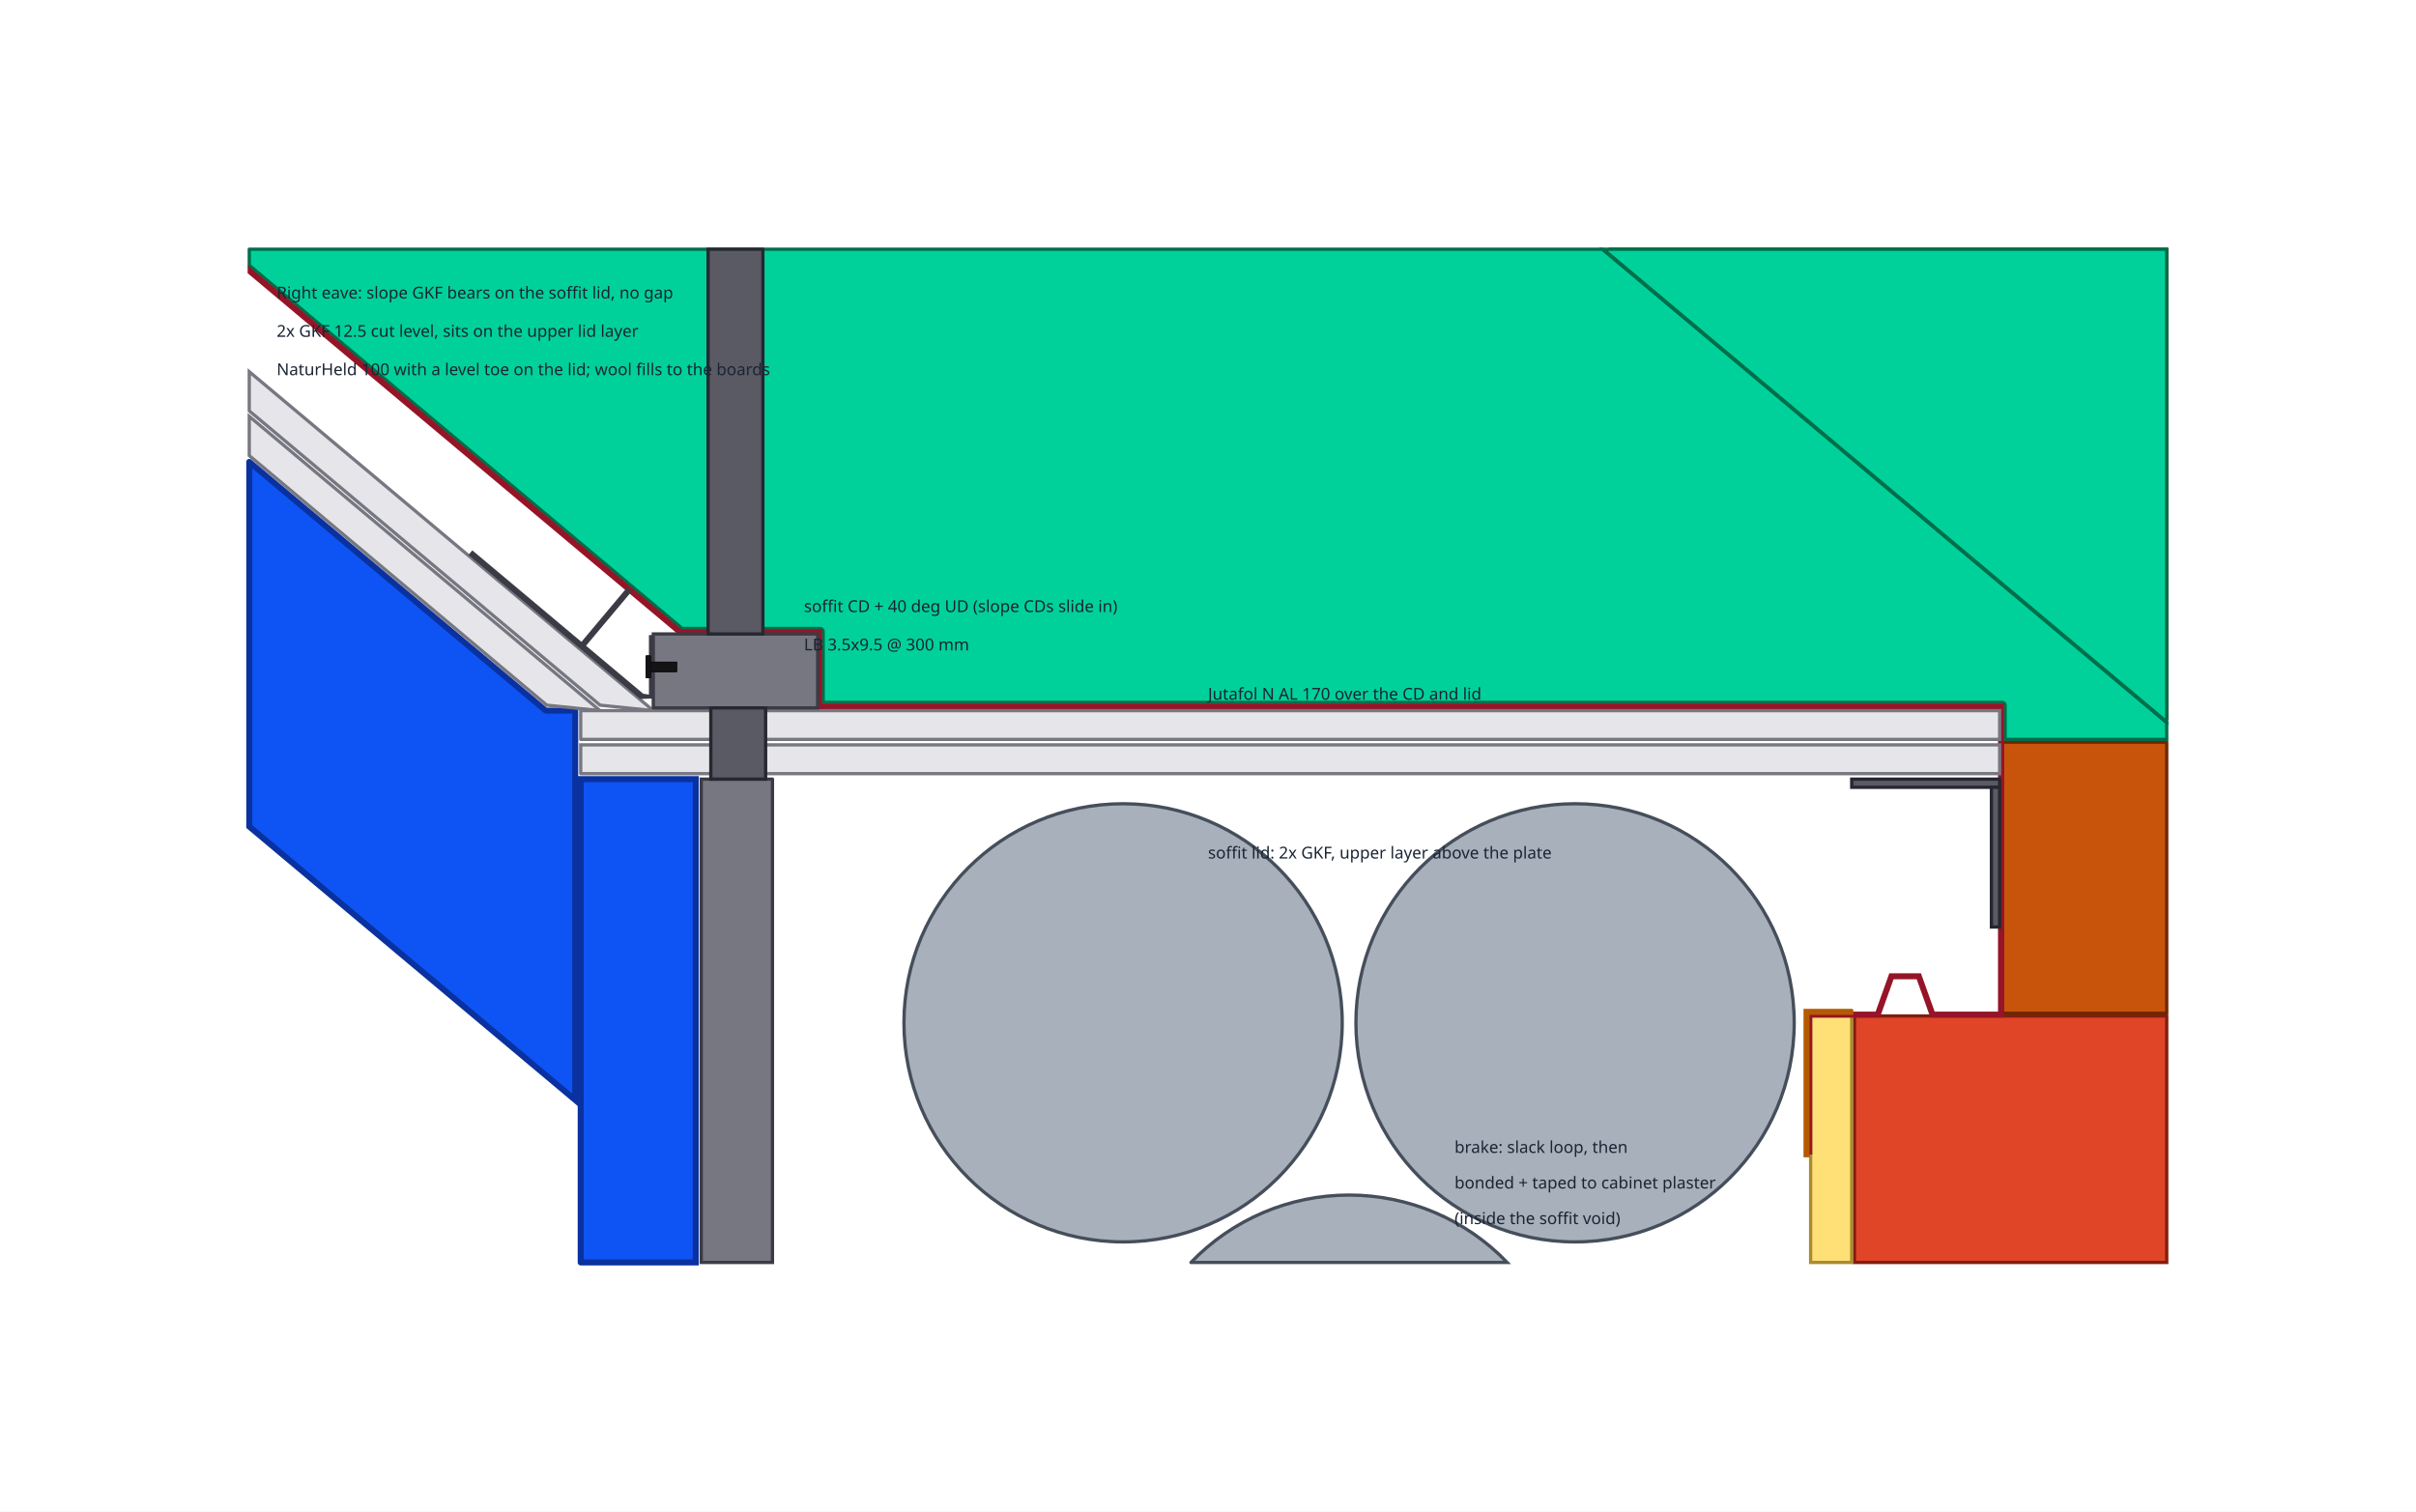
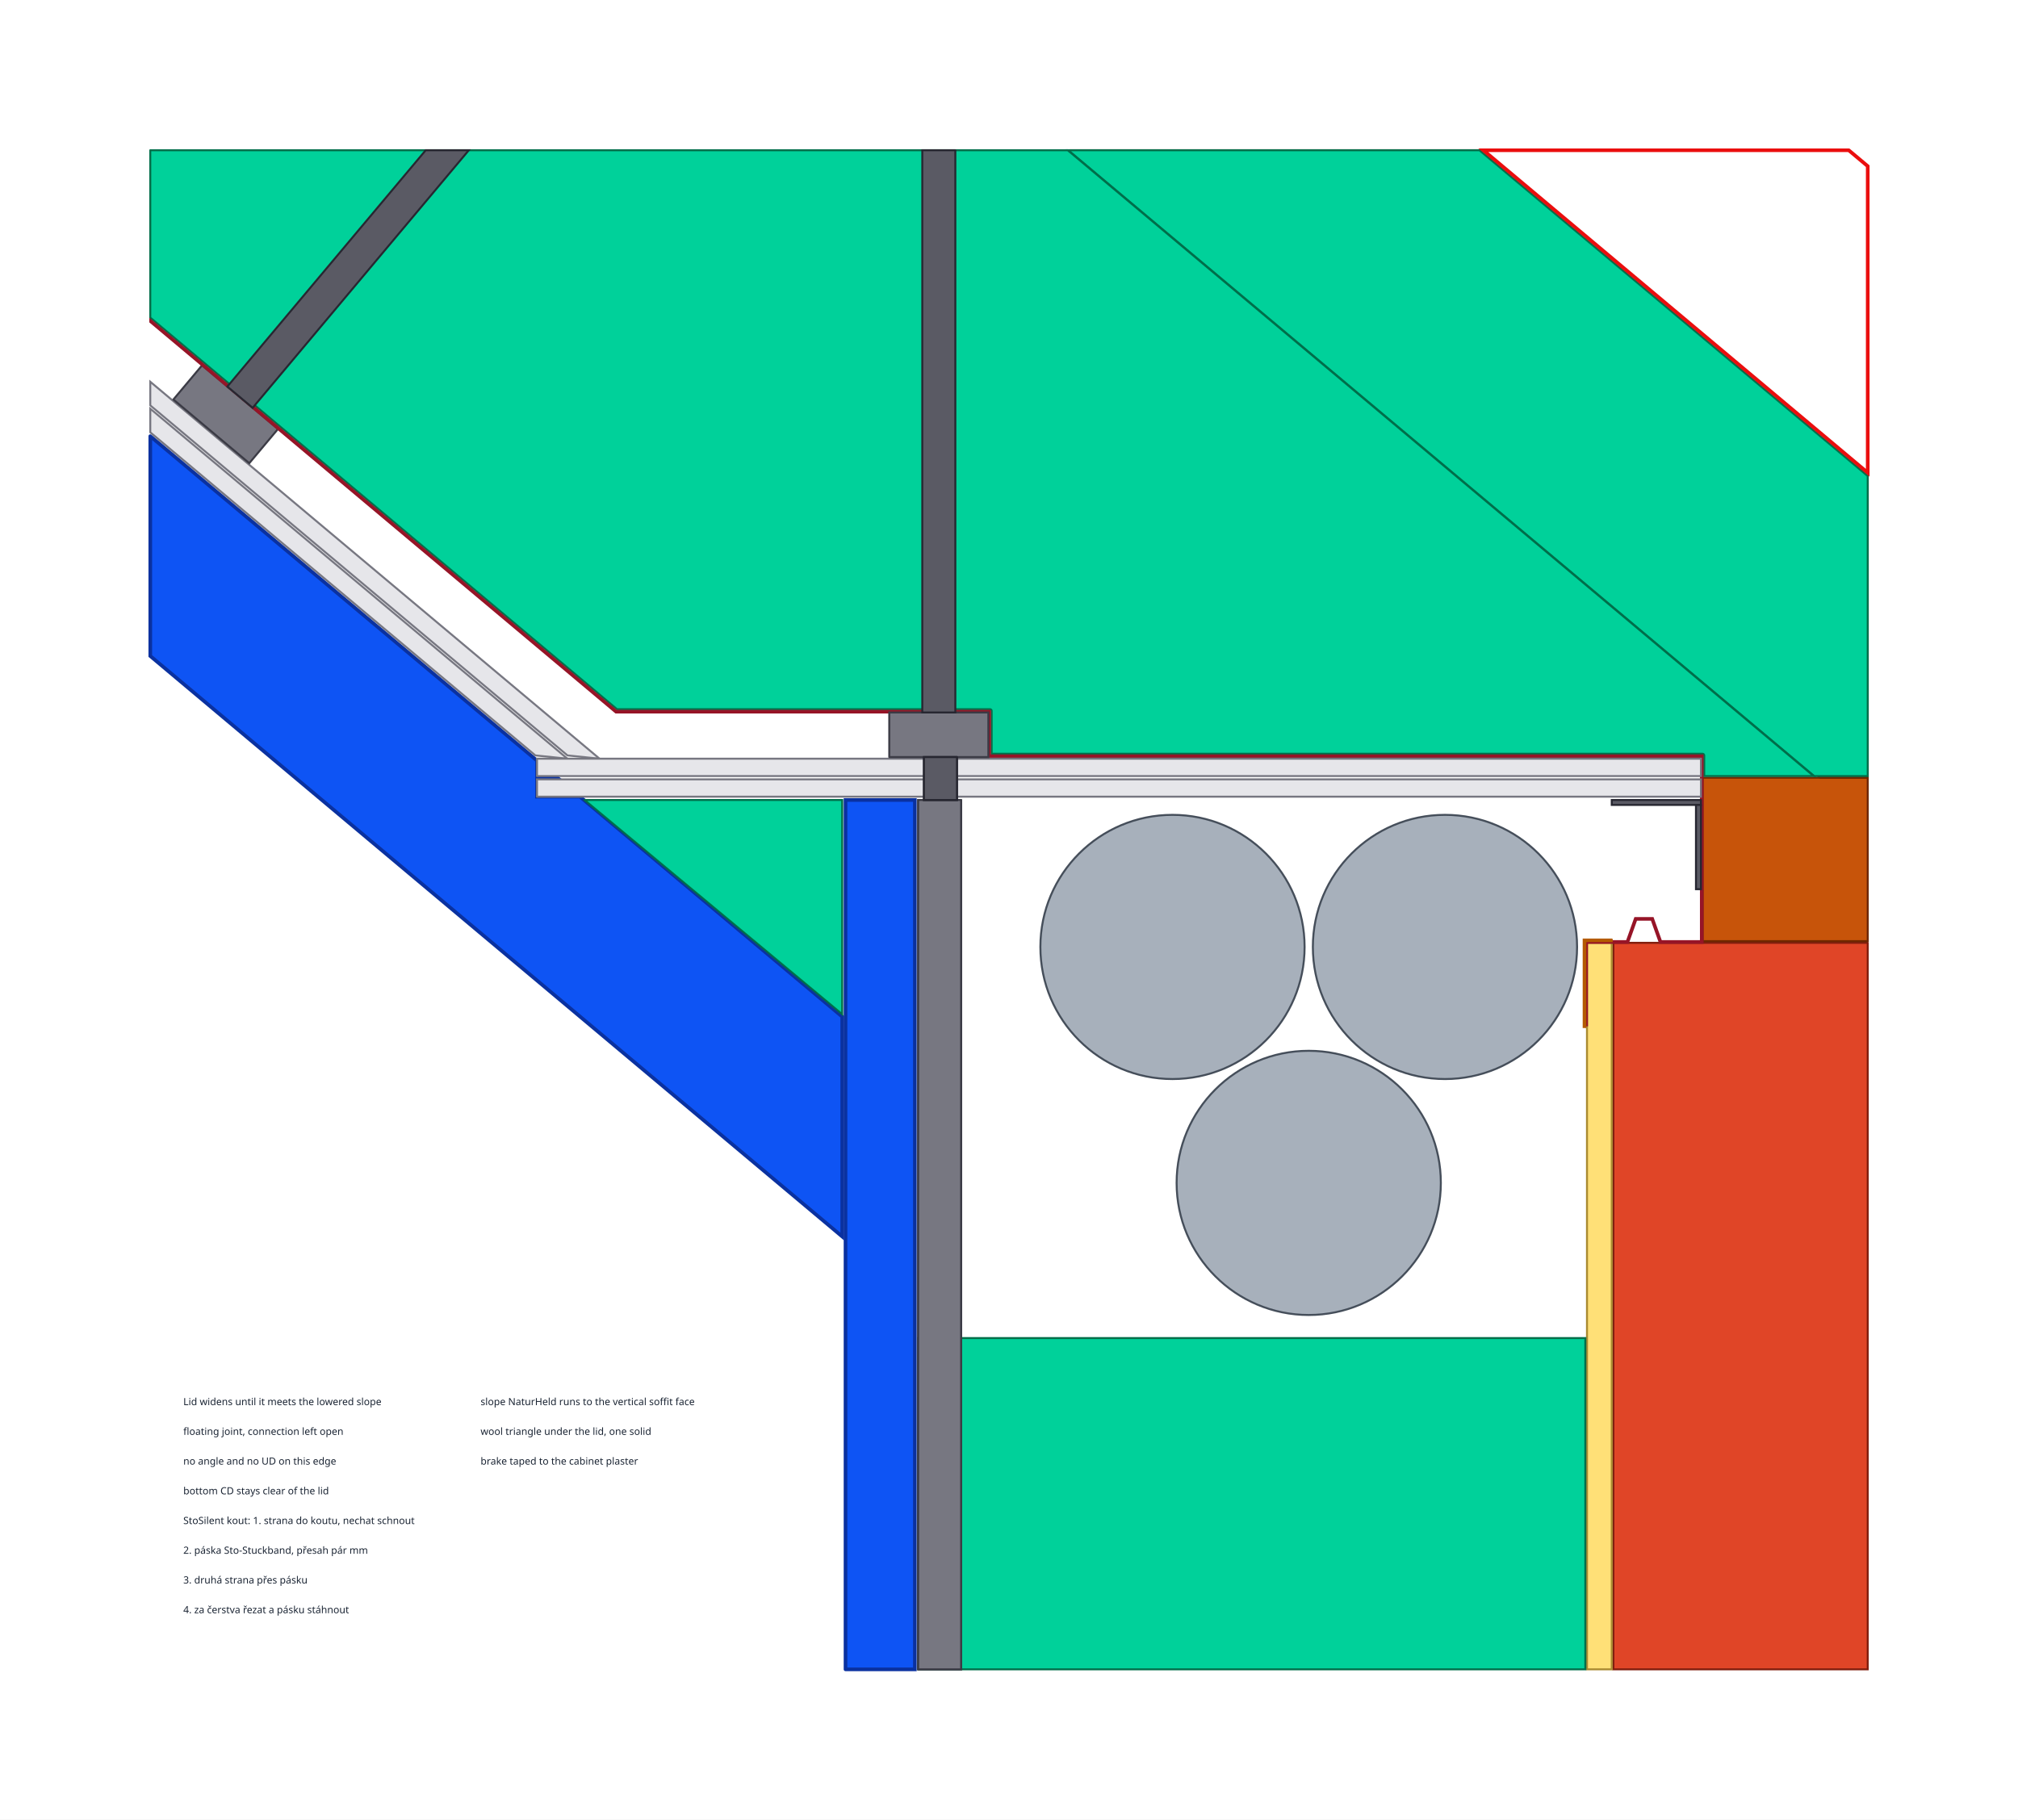
- <svg xmlns="http://www.w3.org/2000/svg" width="882.0mm" height="552.0mm" viewBox="4689.0 -3571.0 882.0 552.0" version="1.1">
-   <rect x="4689.0" y="-3571.0" width="882.0" height="552.0" fill="#ffffff" />
+ <svg xmlns="http://www.w3.org/2000/svg" width="1222.0mm" height="1102.0mm" viewBox="4389.0 -3771.0 1222.0 1102.0" version="1.1">
+   <rect x="4389.0" y="-3771.0" width="1222.0" height="1102.0" fill="#ffffff" />
  <g transform="scale(1,-1)" stroke-linecap="round">
    <g fill="rgb(224,69,39)" stroke="rgb(129,30,14)" stroke-width="1.200" id="masonry">
-       <path d="M 5480.0,3200.0 L 5366.0,3200.0 L 5366.0,3110.0 L 5480.0,3110.0 L 5480.0,3200.0" />
+       <path d="M 5520.0,3200.0 L 5366.0,3200.0 L 5366.0,2760.0 L 5520.0,2760.0 L 5520.0,3200.0" />
    </g>
    <g fill="rgb(255,224,119)" stroke="rgb(170,139,49)" stroke-width="1.200" id="plaster">
-       <path d="M 5365.0,3200.0 L 5350.0,3200.0 L 5350.0,3110.0 L 5365.0,3110.0 L 5365.0,3200.0" />
+       <path d="M 5365.0,3200.0 L 5350.0,3200.0 L 5350.0,2760.0 L 5365.0,2760.0 L 5365.0,3200.0" />
    </g>
    <g fill="rgb(199,84,10)" stroke="rgb(110,39,0)" stroke-width="1.200" id="wall_plate">
-       <path d="M 5480.0,3300.0 L 5420.0,3300.0 L 5420.0,3201.0 L 5480.0,3201.0 L 5480.0,3300.0" />
+       <path d="M 5520.0,3300.0 L 5420.0,3300.0 L 5420.0,3201.0 L 5520.0,3201.0 L 5520.0,3300.0" />
    </g>
    <g fill="rgb(199,84,10)" stroke="rgb(110,39,0)" stroke-width="1.200" id="rafters">
-       <path d="M 5276.671,3480.0 L 5480.0,3309.387 L 5480.0,3480.0 L 5276.671,3480.0" />
+       <path d="M 5520.0,3300.0 L 5520.0,3482.688 L 5284.853,3680.0 L 5038.321,3680.0 L 5491.187,3300.0 L 5520.0,3300.0" />
    </g>
    <g fill="rgb(0,209,154)" stroke="rgb(0,110,74)" stroke-width="1.200" id="plenum_wool">
-       <path d="M 4780.0,3480.0 L 4780.0,3474.124 L 4938.055,3341.5 L 4988.5,3341.5 A 1.0,1.0 180.0 0,0 4989.5,3340.5 L 4989.5,3314.5 L 5420.0,3314.5 A 1.0,1.0 180.0 0,0 5421.0,3313.5 L 5421.0,3301.0 L 5480.0,3301.0 L 5480.0,3307.082 L 5273.924,3480.0 L 4780.0,3480.0" />
-       <path d="M 5480.0,3480.0 L 5274.288,3480.0 L 5480.0,3307.387 L 5480.0,3480.0" />
+       <path d="M 5284.853,3680.0 L 5035.937,3680.0 L 5487.612,3301.0 L 5520.0,3301.0 L 5520.0,3482.688 L 5284.853,3680.0" />
+       <path d="M 4480.0,3680.0 L 4480.0,3578.65 L 4762.624,3341.5 L 4988.5,3341.5 A 1.0,1.0 180.0 0,0 4989.5,3340.5 L 4989.5,3314.5 L 5420.0,3314.5 A 1.0,1.0 180.0 0,0 5421.0,3313.5 L 5421.0,3301.0 L 5487.248,3301.0 L 5035.573,3680.0 L 4480.0,3680.0" />
+     </g>
+     <g fill="none" stroke="rgb(234,14,14)" stroke-width="2.200" id="roofing">
+       <path d="M 5508.513,3680.0 L 5287.237,3680.0 L 5520.0,3484.688 L 5520.0,3670.362 L 5508.513,3680.0" />
    </g>
    <g fill="rgb(14,84,244)" stroke="rgb(10,49,160)" stroke-width="2.200" id="slope_naturheld_140">
-       <path d="M 4780.0,3402.327 L 4780.0,3269.175 L 4899.0,3169.322 L 4899.0,3311.5 L 4888.607,3311.5 A 1.0,1.0 0.0 0,0 4887.964,3311.734 L 4780.0,3402.327" />
+       <path d="M 4480.0,3506.852 L 4480.0,3373.701 L 4899.0,3022.118 L 4899.0,3155.27 L 4740.222,3288.5 L 4714.176,3288.5 L 4714.176,3299.0 L 4727.709,3299.0 L 4725.325,3301.0 L 4714.176,3301.0 L 4714.176,3310.355 L 4480.0,3506.852" />
    </g>
    <g fill="rgb(230,230,234)" stroke="rgb(119,119,129)" stroke-width="1.200" id="slope_gkf">
-       <path d="M 4780.0,3404.632 L 4888.607,3313.5 L 4908.053,3311.5 L 4780.0,3418.95 L 4780.0,3404.632" />
-       <path d="M 4780.0,3420.95 L 4908.053,3313.5 L 4927.5,3311.5 L 4780.0,3435.267 L 4780.0,3420.95" />
+       <path d="M 4480.0,3509.158 L 4713.176,3313.5 L 4732.622,3311.5 L 4480.0,3523.475 L 4480.0,3509.158" />
+       <path d="M 4480.0,3525.475 L 4732.622,3313.5 L 4752.069,3311.5 L 4480.0,3539.793 L 4480.0,3525.475" />
+     </g>
+     <g fill="rgb(119,119,129)" stroke="rgb(59,59,69)" stroke-width="1.200" id="slope_cd">
+       <path d="M 4493.993,3529.051 L 4539.956,3490.484 L 4557.311,3511.167 L 4511.349,3549.734 L 4493.993,3529.051" />
    </g>
    <g fill="rgb(224,34,59)" stroke="rgb(150,20,39)" stroke-width="1.200" id="slope_foil">
-       <path d="M 4937.691,3340.5 L 4780.0,3472.819 L 4780.0,3471.513 L 4937.327,3339.5 L 4987.5,3339.5 L 4987.5,3312.5 L 5419.0,3312.5 L 5419.0,3201.0 L 5394.852,3201.0 L 5389.852,3215.0 L 5379.148,3215.0 L 5374.148,3201.0 L 5349.0,3201.0 L 5349.0,3150.0 L 5350.0,3150.0 L 5350.0,3200.0 L 5374.852,3200.0 L 5379.852,3214.0 L 5389.148,3214.0 L 5394.148,3200.0 L 5420.0,3200.0 L 5420.0,3313.5 L 4988.5,3313.5 L 4988.5,3340.5 L 4937.691,3340.5" />
+       <path d="M 4988.5,3340.5 L 4762.26,3340.5 L 4480.0,3577.344 L 4480.0,3576.039 L 4761.896,3339.5 L 4987.5,3339.5 L 4987.5,3312.5 L 5419.0,3312.5 L 5419.0,3201.0 L 5394.852,3201.0 L 5389.852,3215.0 L 5379.148,3215.0 L 5374.148,3201.0 L 5349.0,3201.0 L 5349.0,3150.0 L 5350.0,3150.0 L 5350.0,3200.0 L 5374.852,3200.0 L 5379.852,3214.0 L 5389.148,3214.0 L 5394.148,3200.0 L 5420.0,3200.0 L 5420.0,3313.5 L 4988.5,3313.5 L 4988.5,3340.5" />
    </g>
    <g fill="rgb(255,139,0)" stroke="rgb(180,90,0)" stroke-width="1.200" id="vapour_brake_tape">
      <path d="M 5365.0,3202.0 L 5348.0,3202.0 L 5348.0,3149.0 L 5349.0,3149.0 L 5349.0,3201.0 L 5365.0,3201.0 L 5365.0,3202.0" />
    </g>
+     <g fill="rgb(90,90,100)" stroke="rgb(39,39,49)" stroke-width="1.200" id="slope_nonius">
+       <path d="M 4526.67,3536.879 L 4541.99,3524.023 L 4672.871,3680.0 L 4646.763,3680.0 L 4526.67,3536.879" />
+     </g>
    <g fill="rgb(14,84,244)" stroke="rgb(10,49,160)" stroke-width="2.200" id="soffit_naturheld_140">
-       <path d="M 4901.0,3110.0 L 4943.0,3110.0 L 4943.0,3286.5 L 4901.0,3286.5 L 4901.0,3110.0" />
+       <path d="M 4901.0,2760.0 L 4943.0,2760.0 L 4943.0,3286.5 L 4901.0,3286.5 L 4901.0,2760.0" />
    </g>
-     <g fill="rgb(119,119,129)" stroke="rgb(59,59,69)" stroke-width="1.200" id="soffit_ud">
-       <path d="M 4926.5,3316.5 L 4927.5,3316.5 L 4927.5,3338.5 L 4926.5,3338.5 L 4926.5,3316.658 L 4923.547,3317.123 L 4902.097,3335.121 L 4918.81,3355.038 L 4918.044,3355.681 L 4901.331,3335.764 L 4861.497,3369.189 L 4860.854,3368.423 L 4922.904,3316.357 L 4926.5,3316.5" />
+     <g fill="rgb(0,209,154)" stroke="rgb(0,110,74)" stroke-width="1.200" id="soffit_mineral_wool">
+       <path d="M 4945.0,2760.0 L 5349.0,2760.0 L 5349.0,2960.606 L 4945.0,2960.606 L 4945.0,2760.0" />
+       <path d="M 4742.97,3286.5 L 4899.0,3156.736 L 4899.0,3286.5 L 4742.97,3286.5" />
    </g>
    <g fill="rgb(230,230,234)" stroke="rgb(119,119,129)" stroke-width="1.200" id="soffit_gkf">
-       <path d="M 4901.0,3288.5 L 5419.0,3288.5 L 5419.0,3299.0 L 4901.0,3299.0 L 4901.0,3288.5" />
-       <path d="M 4901.0,3301.0 L 5419.0,3301.0 L 5419.0,3311.5 L 4901.0,3311.5 L 4901.0,3301.0" />
+       <path d="M 4714.176,3288.5 L 5419.0,3288.5 L 5419.0,3299.0 L 4714.176,3299.0 L 4714.176,3288.5" />
+       <path d="M 4714.176,3301.0 L 5419.0,3301.0 L 5419.0,3311.5 L 4714.176,3311.5 L 4714.176,3301.0" />
    </g>
    <g fill="rgb(119,119,129)" stroke="rgb(59,59,69)" stroke-width="1.200" id="soffit_cd">
-       <path d="M 4971.0,3286.5 L 4945.0,3286.5 L 4945.0,3110.0 L 4971.0,3110.0 L 4971.0,3286.5" />
+       <path d="M 4971.0,3286.5 L 4945.0,3286.5 L 4945.0,2760.0 L 4971.0,2760.0 L 4971.0,3286.5" />
+       <path d="M 4971.0,3286.5 L 4945.0,3286.5 L 4945.0,2760.0 L 4971.0,2760.0 L 4971.0,3286.5" />
      <path d="M 4927.5,3312.5 L 4987.5,3312.5 L 4987.5,3339.5 L 4927.5,3339.5 L 4927.5,3312.5" />
    </g>
-     <g fill="rgb(20,20,23)" stroke="rgb(10,10,11)" stroke-width="0.200" id="joint_screw">
-       <path d="M 4924.9,3323.5 L 4926.5,3323.5 L 4926.5,3331.5 L 4924.9,3331.5 L 4924.9,3323.5" />
-       <path d="M 4926.5,3325.75 L 4936.0,3325.75 L 4936.0,3329.25 L 4926.5,3329.25 L 4926.5,3325.75" />
-       <path d="M 4924.9,3323.5 L 4926.5,3323.5 L 4926.5,3331.5 L 4924.9,3331.5 L 4924.9,3323.5" />
-       <path d="M 4926.5,3325.75 L 4936.0,3325.75 L 4936.0,3329.25 L 4926.5,3329.25 L 4926.5,3325.75" />
-       <path d="M 4924.9,3323.5 L 4926.5,3323.5 L 4926.5,3331.5 L 4924.9,3331.5 L 4924.9,3323.5" />
-       <path d="M 4926.5,3325.75 L 4936.0,3325.75 L 4936.0,3329.25 L 4926.5,3329.25 L 4926.5,3325.75" />
-     </g>
    <g fill="rgb(90,90,100)" stroke="rgb(39,39,49)" stroke-width="1.200" id="soffit_nonius">
-       <path d="M 4967.5,3480.0 L 4947.5,3480.0 L 4947.5,3339.5 L 4967.5,3339.5 L 4967.5,3480.0" />
+       <path d="M 4967.5,3680.0 L 4947.5,3680.0 L 4947.5,3339.5 L 4967.5,3339.5 L 4967.5,3680.0" />
+       <path d="M 4968.5,3312.5 L 4948.5,3312.5 L 4948.5,3286.5 L 4968.5,3286.5 L 4968.5,3312.5" />
      <path d="M 4968.5,3312.5 L 4948.5,3312.5 L 4948.5,3286.5 L 4968.5,3286.5 L 4968.5,3312.5" />
      <path d="M 5419.0,3286.5 L 5365.0,3286.5 L 5365.0,3283.5 L 5419.0,3283.5 L 5419.0,3286.5" />
      <path d="M 5419.0,3283.5 L 5416.0,3283.5 L 5416.0,3232.5 L 5419.0,3232.5 L 5419.0,3283.5" />
    </g>
    <g fill="rgb(167,176,187)" stroke="rgb(69,78,90)" stroke-width="1.200" id="soffit_duct">
      <circle cx="5264.0" cy="3197.5" r="80.0" />
      <circle cx="5099.0" cy="3197.5" r="80.0" />
-       <path d="M 5123.781,3110.0 L 5239.219,3110.0 A 80.0,80.0 0.0 0,1 5123.781,3110.0" />
+       <circle cx="5181.5" cy="3054.606" r="80.0" />
    </g>
  </g>
  <g font-family="sans-serif" font-size="6.0" fill="#1a2433">
-     <text x="4790.0" y="-3462.0">Right eave: slope GKF bears on the soffit lid, no gap</text>
-     <text x="4790.0" y="-3448.0">2x GKF 12.5 cut level, sits on the upper lid layer</text>
-     <text x="4790.0" y="-3434.0">NaturHeld 100 with a level toe on the lid; wool fills to the boards</text>
-     <text x="4982.5" y="-3347.5">soffit CD + 40 deg UD (slope CDs slide in)</text>
-     <text x="4982.5" y="-3333.5">LB 3.5x9.5 @ 300 mm</text>
-     <text x="5130.0" y="-3315.5">Jutafol N AL 170 over the CD and lid</text>
-     <text x="5130.0" y="-3257.5">soffit lid: 2x GKF, upper layer above the plate</text>
-     <text x="5220.0" y="-3150.0">brake: slack loop, then</text>
-     <text x="5220.0" y="-3137.0">bonded + taped to cabinet plaster</text>
-     <text x="5220.0" y="-3124.0">(inside the soffit void)</text>
+     <text x="4500.0" y="-2920.0">Lid widens until it meets the lowered slope</text>
+     <text x="4500.0" y="-2902.0">floating joint, connection left open</text>
+     <text x="4500.0" y="-2884.0">no angle and no UD on this edge</text>
+     <text x="4500.0" y="-2866.0">bottom CD stays clear of the lid</text>
+     <text x="4680.0" y="-2920.0">slope NaturHeld runs to the vertical soffit face</text>
+     <text x="4680.0" y="-2902.0">wool triangle under the lid, one solid</text>
+     <text x="4680.0" y="-2884.0">brake taped to the cabinet plaster</text>
+     <text x="4500.0" y="-2848.0">StoSilent kout: 1. strana do koutu, nechat schnout</text>
+     <text x="4500.0" y="-2830.0">2. páska Sto-Stuckband, přesah pár mm</text>
+     <text x="4500.0" y="-2812.0">3. druhá strana přes pásku</text>
+     <text x="4500.0" y="-2794.0">4. za čerstva řezat a pásku stáhnout</text>
  </g>
</svg>
